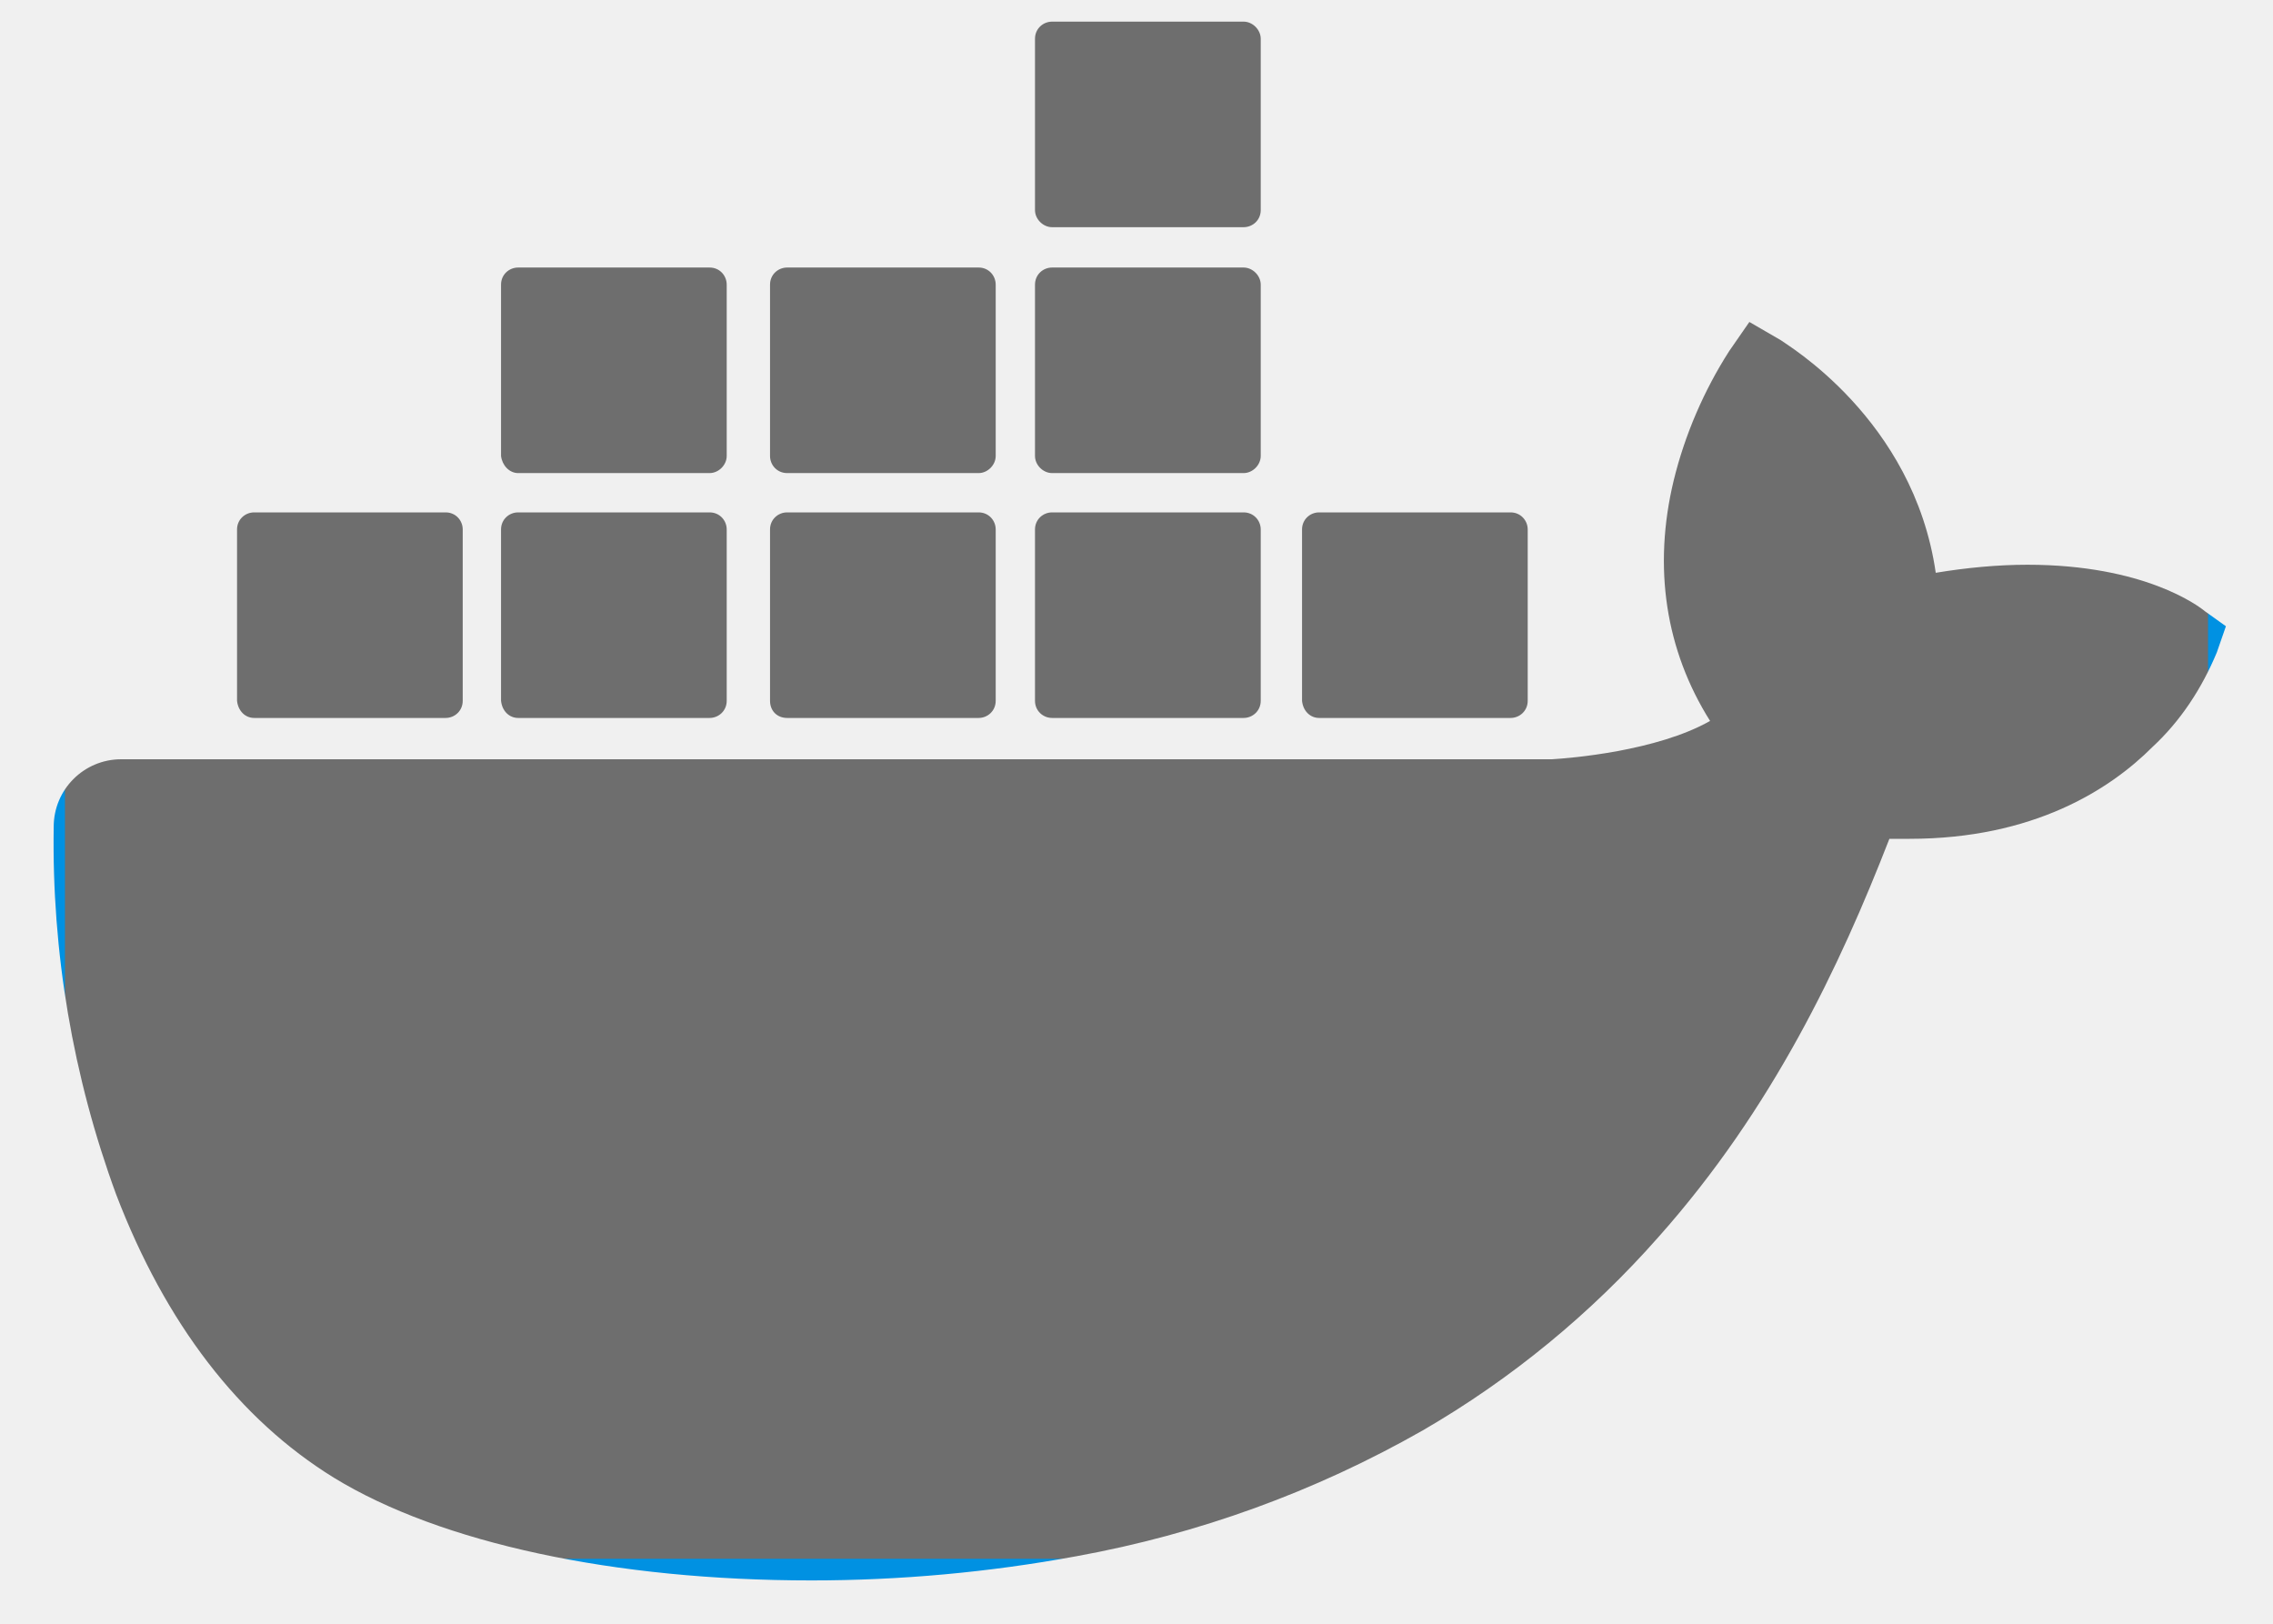
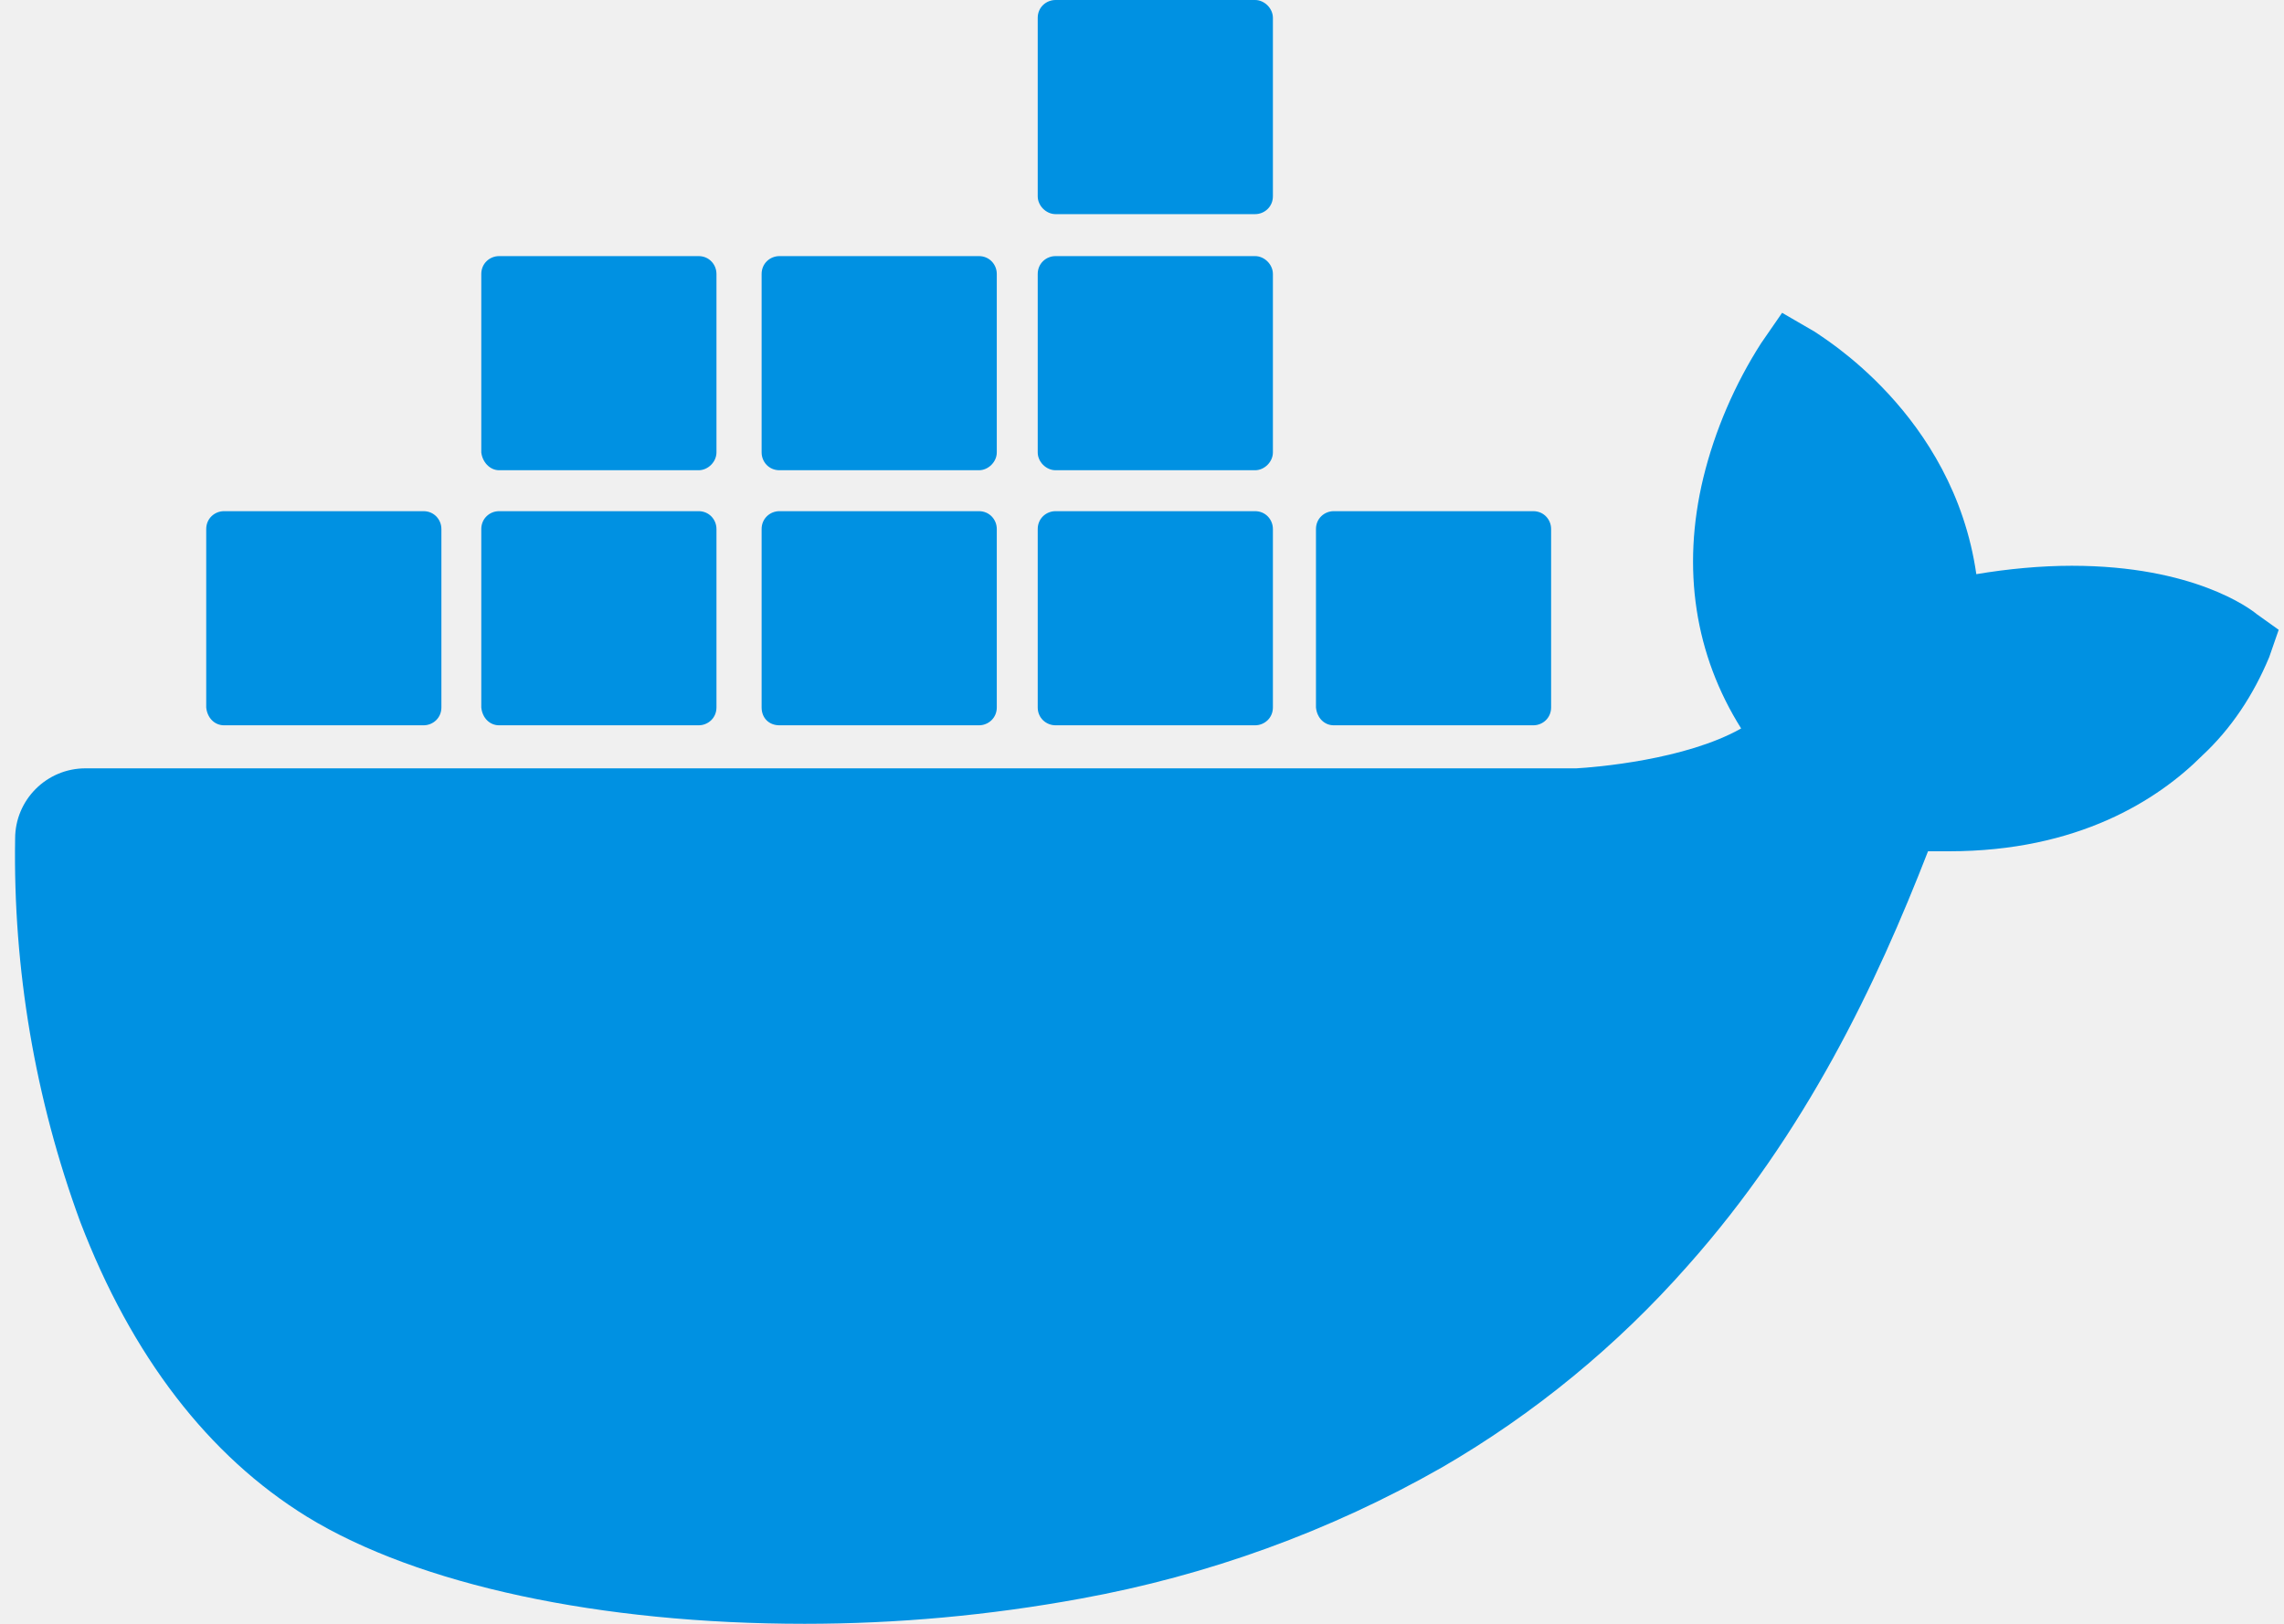
- <svg xmlns="http://www.w3.org/2000/svg" width="35" height="25" viewBox="0 0 35 25" fill="none">
-   <g id="Group">
-     <path id="Vector" d="M33.949 9.409C33.856 9.331 33.018 8.695 31.218 8.695C30.753 8.695 30.272 8.742 29.807 8.819C29.465 6.446 27.495 5.298 27.418 5.236L26.937 4.957L26.626 5.406C26.238 6.011 25.944 6.694 25.773 7.392C25.447 8.742 25.649 10.014 26.332 11.1C25.509 11.566 24.175 11.674 23.896 11.69H1.866C1.292 11.69 0.827 12.155 0.827 12.729C0.796 14.653 1.121 16.576 1.789 18.392C2.549 20.377 3.681 21.851 5.14 22.751C6.784 23.759 9.468 24.333 12.493 24.333C13.858 24.333 15.224 24.209 16.573 23.961C18.451 23.62 20.25 22.968 21.91 22.022C23.275 21.231 24.501 20.222 25.54 19.043C27.293 17.073 28.333 14.87 29.093 12.915H29.403C31.311 12.915 32.491 12.155 33.142 11.503C33.577 11.1 33.902 10.604 34.135 10.045L34.275 9.642L33.949 9.409Z" fill="#0091E2" />
-     <path id="Vector_2" d="M3.914 11.054H6.862C7.001 11.054 7.125 10.945 7.125 10.79V8.152C7.125 8.013 7.017 7.889 6.862 7.889H3.914C3.775 7.889 3.65 7.997 3.65 8.152V10.79C3.666 10.945 3.775 11.054 3.914 11.054ZM7.979 11.054H10.926C11.066 11.054 11.19 10.945 11.19 10.79V8.152C11.19 8.013 11.082 7.889 10.926 7.889H7.979C7.839 7.889 7.715 7.997 7.715 8.152V10.79C7.731 10.945 7.839 11.054 7.979 11.054ZM12.121 11.054H15.069C15.208 11.054 15.332 10.945 15.332 10.79V8.152C15.332 8.013 15.224 7.889 15.069 7.889H12.121C11.981 7.889 11.857 7.997 11.857 8.152V10.79C11.857 10.945 11.966 11.054 12.121 11.054ZM16.201 11.054H19.149C19.288 11.054 19.413 10.945 19.413 10.79V8.152C19.413 8.013 19.304 7.889 19.149 7.889H16.201C16.061 7.889 15.937 7.997 15.937 8.152V10.79C15.937 10.945 16.061 11.054 16.201 11.054ZM7.979 7.284H10.926C11.066 7.284 11.19 7.16 11.19 7.02V4.383C11.19 4.243 11.082 4.119 10.926 4.119H7.979C7.839 4.119 7.715 4.227 7.715 4.383V7.02C7.731 7.16 7.839 7.284 7.979 7.284ZM12.121 7.284H15.069C15.208 7.284 15.332 7.16 15.332 7.02V4.383C15.332 4.243 15.224 4.119 15.069 4.119H12.121C11.981 4.119 11.857 4.227 11.857 4.383V7.02C11.857 7.16 11.966 7.284 12.121 7.284ZM16.201 7.284H19.149C19.288 7.284 19.413 7.16 19.413 7.02V4.383C19.413 4.243 19.288 4.119 19.149 4.119H16.201C16.061 4.119 15.937 4.227 15.937 4.383V7.02C15.937 7.16 16.061 7.284 16.201 7.284ZM16.201 3.498H19.149C19.288 3.498 19.413 3.39 19.413 3.235V0.597C19.413 0.458 19.288 0.333 19.149 0.333H16.201C16.061 0.333 15.937 0.442 15.937 0.597V3.235C15.937 3.374 16.061 3.498 16.201 3.498ZM20.312 11.054H23.26C23.4 11.054 23.524 10.945 23.524 10.79V8.152C23.524 8.013 23.415 7.889 23.26 7.889H20.312C20.173 7.889 20.049 7.997 20.049 8.152V10.79C20.064 10.945 20.173 11.054 20.312 11.054Z" fill="#0091E2" />
-     <g id="Rectangle 249" style="mix-blend-mode:saturation">
-       <rect x="1" width="33" height="24" fill="white" />
-     </g>
-   </g>
+ <svg xmlns="http://www.w3.org/2000/svg" width="90" height="64" viewBox="0 0 90 64" fill="none">
+   <path d="M88.922 24.202C88.674 23.995 86.44 22.299 81.641 22.299C80.4 22.299 79.117 22.423 77.876 22.63C76.966 16.3 71.712 13.239 71.505 13.073L70.223 12.329L69.395 13.528C68.361 15.142 67.575 16.962 67.12 18.824C66.251 22.423 66.789 25.815 68.609 28.711C66.416 29.952 62.859 30.242 62.114 30.283H3.368C1.837 30.283 0.596 31.524 0.596 33.055C0.513 38.185 1.382 43.315 3.161 48.155C5.188 53.451 8.208 57.381 12.097 59.78C16.483 62.469 23.64 64 31.707 64C35.347 64 38.988 63.669 42.587 63.007C47.593 62.097 52.392 60.36 56.819 57.836C60.459 55.726 63.727 53.037 66.499 49.893C71.174 44.639 73.946 38.764 75.973 33.552H76.8C81.889 33.552 85.033 31.524 86.771 29.787C87.929 28.711 88.798 27.387 89.418 25.898L89.791 24.823L88.922 24.202Z" fill="#0091E2" />
+   <path d="M8.829 28.587H16.69C17.062 28.587 17.393 28.297 17.393 27.884V20.851C17.393 20.478 17.103 20.147 16.69 20.147H8.829C8.457 20.147 8.126 20.437 8.126 20.851V27.884C8.167 28.297 8.457 28.587 8.829 28.587ZM19.668 28.587H27.529C27.901 28.587 28.232 28.297 28.232 27.884V20.851C28.232 20.478 27.942 20.147 27.529 20.147H19.668C19.296 20.147 18.965 20.437 18.965 20.851V27.884C19.006 28.297 19.296 28.587 19.668 28.587ZM30.714 28.587H38.575C38.947 28.587 39.278 28.297 39.278 27.884V20.851C39.278 20.478 38.988 20.147 38.575 20.147H30.714C30.342 20.147 30.011 20.437 30.011 20.851V27.884C30.011 28.297 30.3 28.587 30.714 28.587ZM41.595 28.587H49.455C49.827 28.587 50.158 28.297 50.158 27.884V20.851C50.158 20.478 49.869 20.147 49.455 20.147H41.595C41.222 20.147 40.891 20.437 40.891 20.851V27.884C40.891 28.297 41.222 28.587 41.595 28.587ZM19.668 18.534H27.529C27.901 18.534 28.232 18.203 28.232 17.831V10.798C28.232 10.425 27.942 10.094 27.529 10.094H19.668C19.296 10.094 18.965 10.384 18.965 10.798V17.831C19.006 18.203 19.296 18.534 19.668 18.534ZM30.714 18.534H38.575C38.947 18.534 39.278 18.203 39.278 17.831V10.798C39.278 10.425 38.988 10.094 38.575 10.094H30.714C30.342 10.094 30.011 10.384 30.011 10.798V17.831C30.011 18.203 30.3 18.534 30.714 18.534ZM41.595 18.534H49.455C49.827 18.534 50.158 18.203 50.158 17.831V10.798C50.158 10.425 49.827 10.094 49.455 10.094H41.595C41.222 10.094 40.891 10.384 40.891 10.798V17.831C40.891 18.203 41.222 18.534 41.595 18.534ZM41.595 8.44H49.455C49.827 8.44 50.158 8.15 50.158 7.736V0.703C50.158 0.331 49.827 0 49.455 0L41.595 0C41.222 0 40.891 0.29 40.891 0.703V7.736C40.891 8.109 41.222 8.44 41.595 8.44ZM52.558 28.587H60.418C60.791 28.587 61.121 28.297 61.121 27.884V20.851C61.121 20.478 60.832 20.147 60.418 20.147H52.558C52.185 20.147 51.855 20.437 51.855 20.851V27.884C51.896 28.297 52.185 28.587 52.558 28.587Z" fill="#0091E2" />
</svg>
